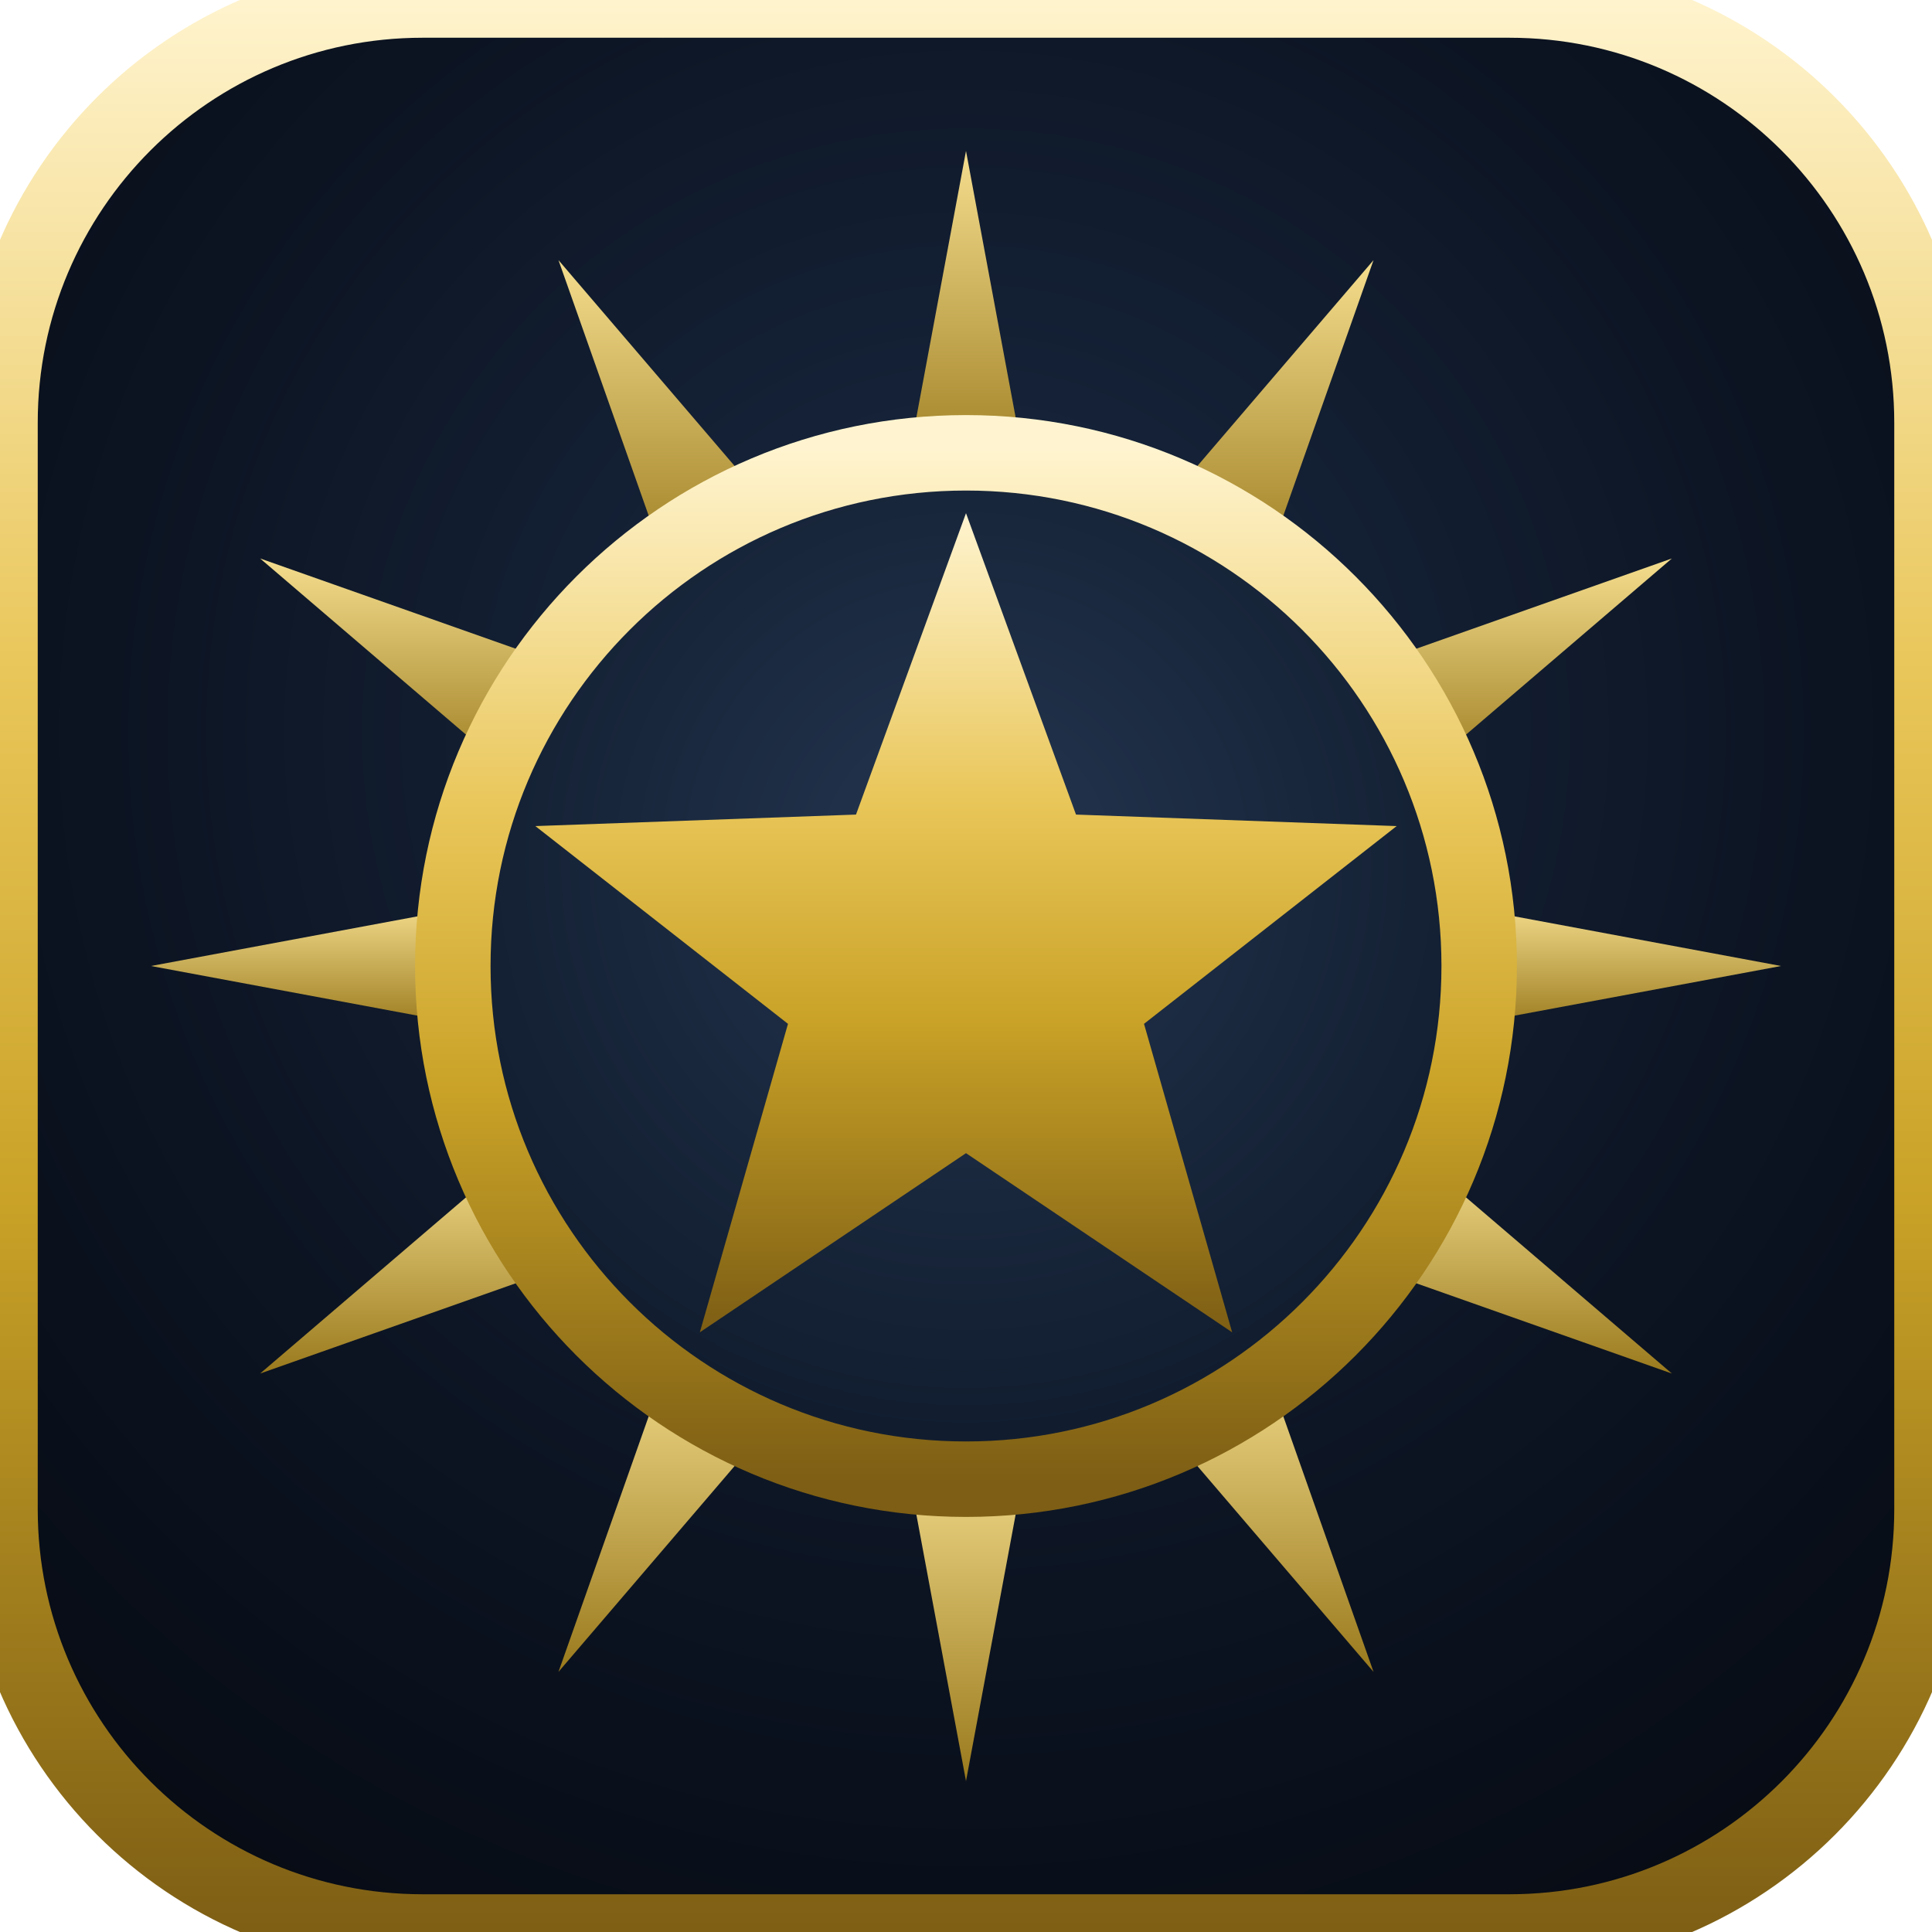
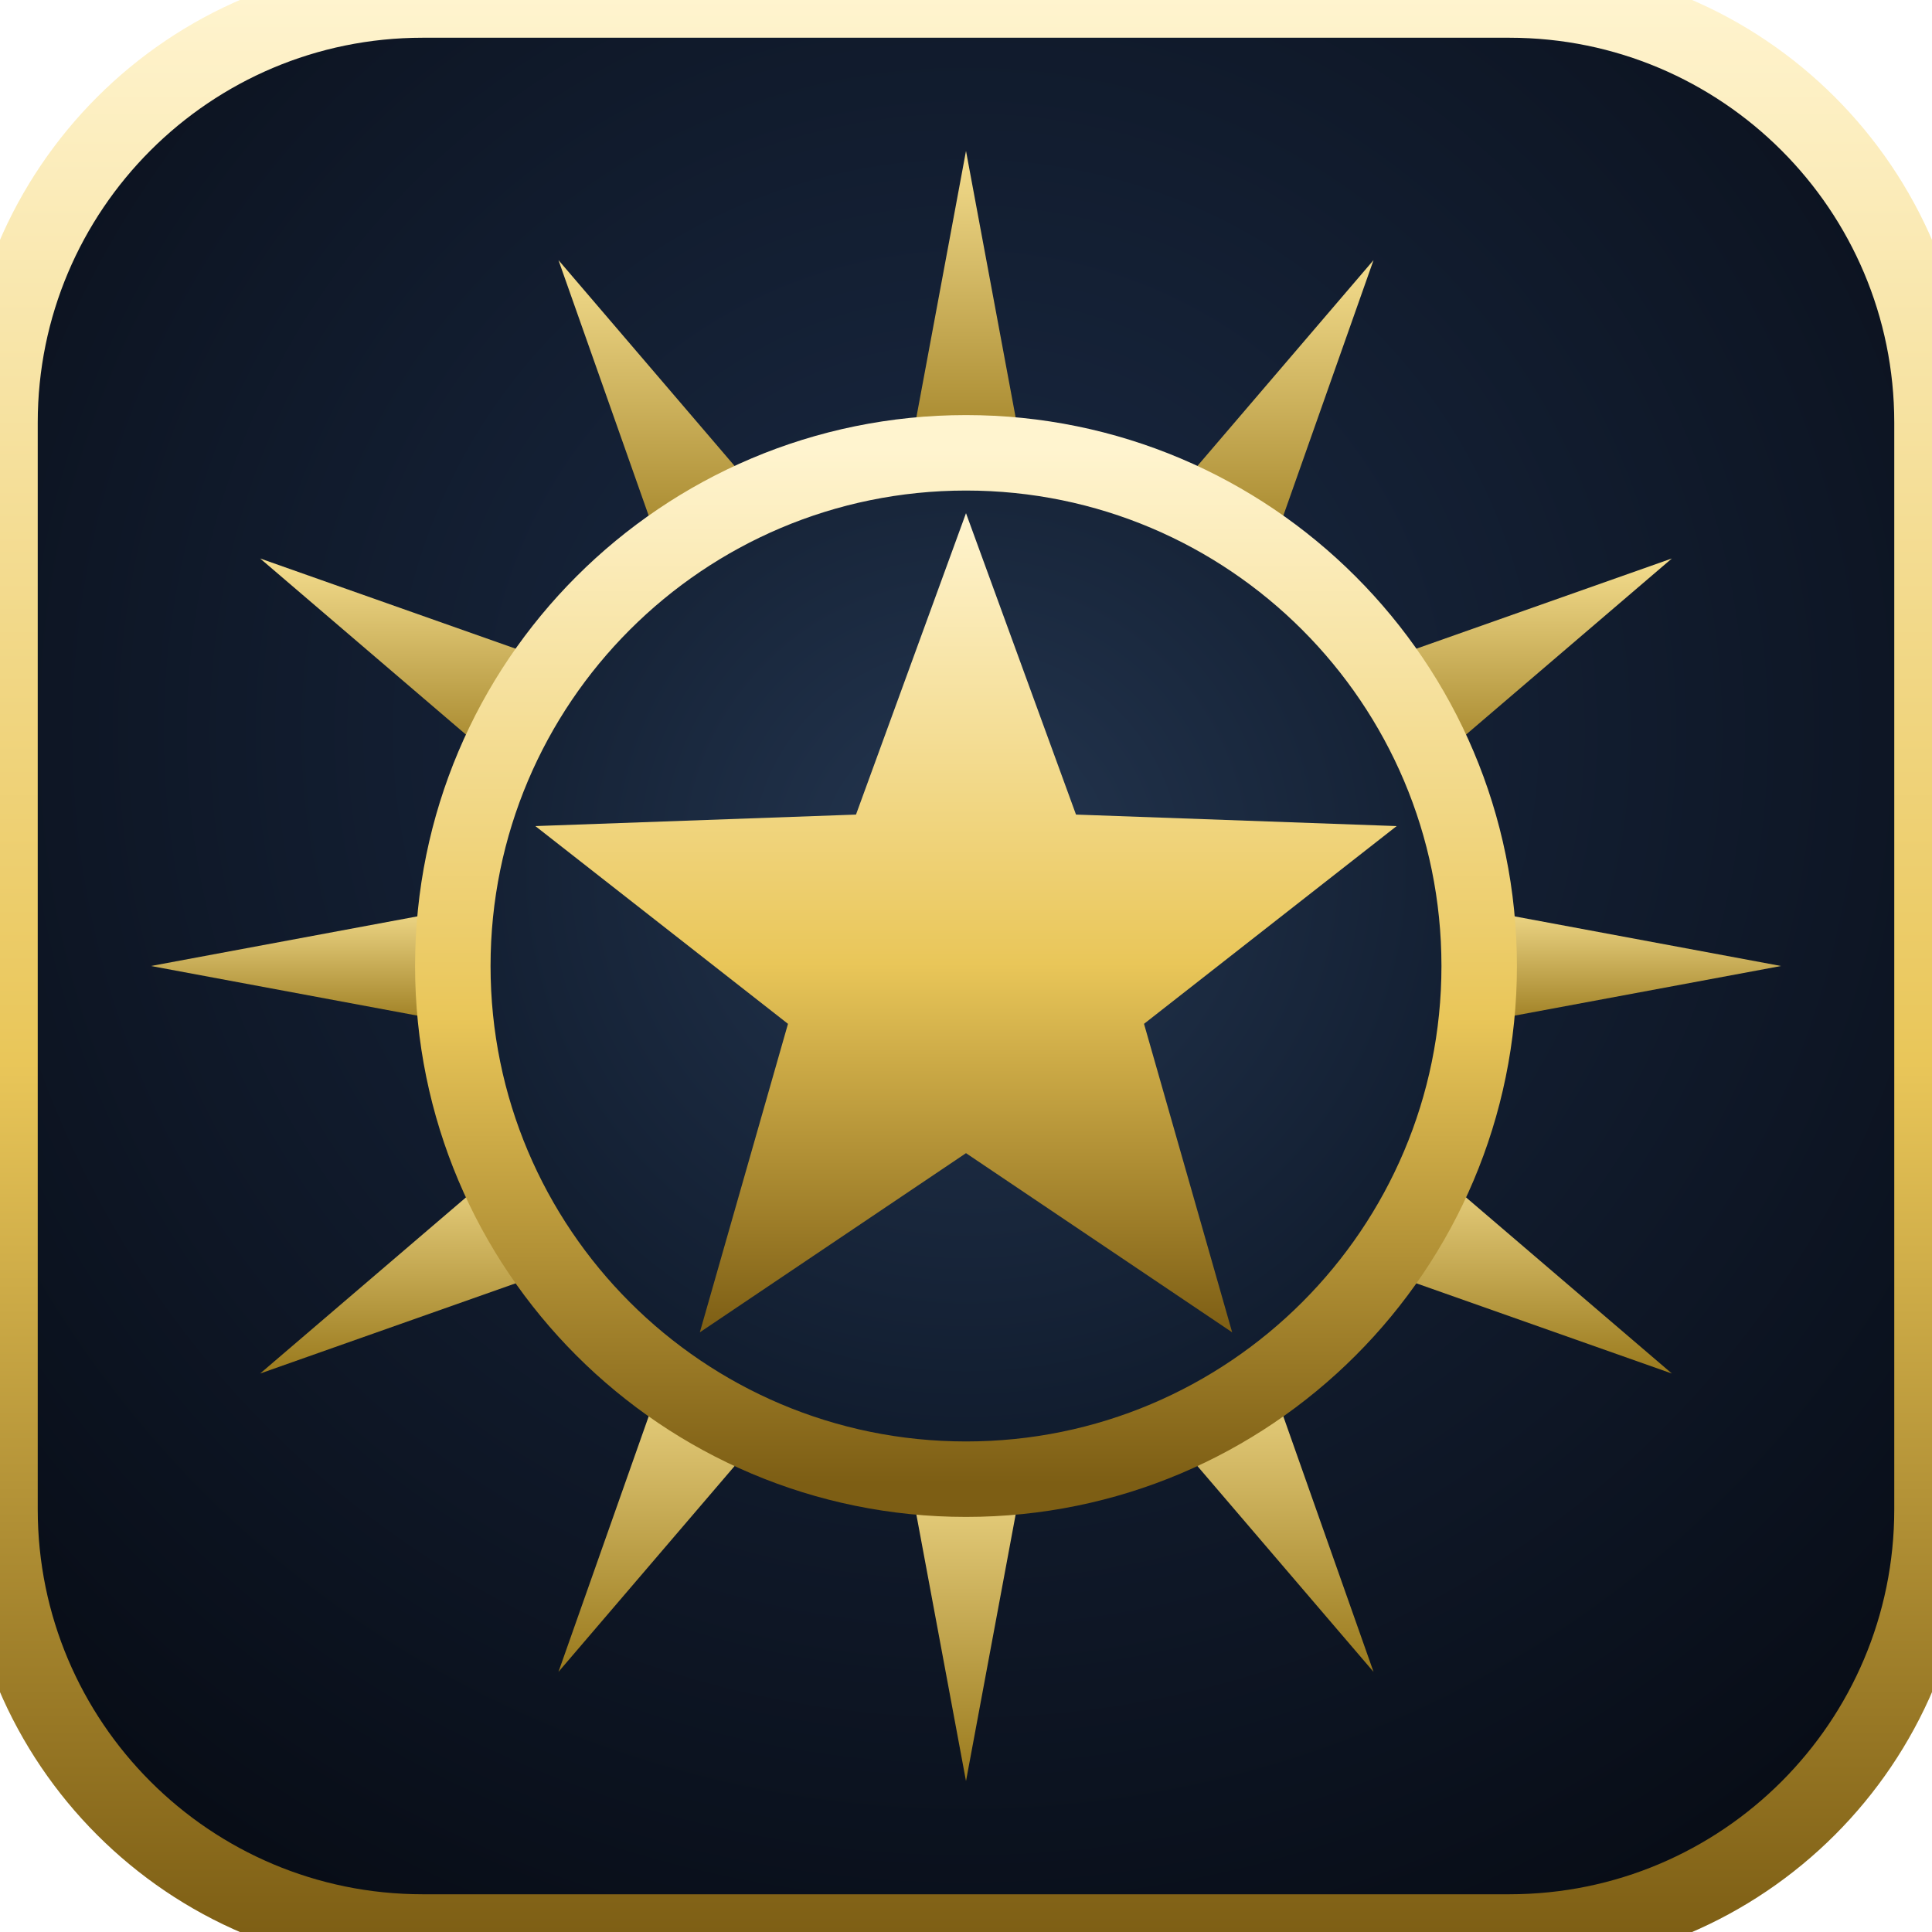
<svg xmlns="http://www.w3.org/2000/svg" width="64" height="64" viewBox="0 0 64 64">
  <defs>
    <radialGradient id="bg" cx="50%" cy="38%" r="80%">
      <stop offset="0%" stop-color="#1a2a44" />
-       <stop offset="55%" stop-color="#0c1422" />
      <stop offset="100%" stop-color="#05080f" />
    </radialGradient>
-     <radialGradient id="redGlow" cx="50%" cy="50%" r="50%">
-       <stop offset="0%" stop-color="#d9442e" stop-opacity="0.40" />
-       <stop offset="100%" stop-color="#d9442e" stop-opacity="0" />
-     </radialGradient>
-     <radialGradient id="blueGlow" cx="50%" cy="50%" r="50%">
-       <stop offset="0%" stop-color="#2e7bd9" stop-opacity="0.40" />
-       <stop offset="100%" stop-color="#2e7bd9" stop-opacity="0" />
-     </radialGradient>
-     <radialGradient id="vignette" cx="50%" cy="45%" r="72%">
-       <stop offset="60%" stop-color="#000000" stop-opacity="0" />
-       <stop offset="100%" stop-color="#000000" stop-opacity="0.72" />
-     </radialGradient>
-     <linearGradient id="gold" x1="0%" y1="0%" x2="0%" y2="100%">
+     <linearGradient id="g" x1="0" y1="0" x2="0" y2="1">
      <stop offset="0%" stop-color="#fff4cf" />
-       <stop offset="35%" stop-color="#e9c659" />
-       <stop offset="62%" stop-color="#c9a227" />
+       <stop offset="55%" stop-color="#e9c659" />
      <stop offset="100%" stop-color="#7d5e14" />
    </linearGradient>
-     <linearGradient id="goldRay" x1="0%" y1="0%" x2="0%" y2="100%">
+     <linearGradient id="gr" x1="0" y1="0" x2="0" y2="1">
      <stop offset="0%" stop-color="#f4dd8e" />
      <stop offset="100%" stop-color="#9a7a1d" />
    </linearGradient>
-     <radialGradient id="roundel" cx="50%" cy="40%" r="70%">
+     <radialGradient id="ro" cx="50%" cy="40%" r="70%">
      <stop offset="0%" stop-color="#243650" />
      <stop offset="100%" stop-color="#0c1626" />
    </radialGradient>
-     <linearGradient id="ribbon" x1="0%" y1="0%" x2="0%" y2="100%">
-       <stop offset="0%" stop-color="#c0392b" />
-       <stop offset="100%" stop-color="#7d1f16" />
-     </linearGradient>
  </defs>
  <rect width="64" height="64" rx="14" fill="url(#bg)" />
-   <rect width="64" height="64" rx="14" fill="none" stroke="url(#gold)" stroke-width="2.5" />
-   <polygon points="47.865,29.926 59,32 47.865,34.074" fill="url(#goldRay)" />
-   <polygon points="46.777,38.136 55.383,45.5 44.702,41.729" fill="url(#goldRay)" />
-   <polygon points="41.729,44.702 45.5,55.383 38.136,46.777" fill="url(#goldRay)" />
-   <polygon points="34.074,47.865 32,59 29.926,47.865" fill="url(#goldRay)" />
-   <polygon points="25.864,46.777 18.5,55.383 22.271,44.702" fill="url(#goldRay)" />
-   <polygon points="19.298,41.729 8.617,45.5 17.223,38.136" fill="url(#goldRay)" />
-   <polygon points="16.135,34.074 5,32 16.135,29.926" fill="url(#goldRay)" />
-   <polygon points="17.223,25.864 8.617,18.5 19.298,22.271" fill="url(#goldRay)" />
-   <polygon points="22.271,19.298 18.5,8.617 25.864,17.223" fill="url(#goldRay)" />
-   <polygon points="29.926,16.135 32,5 34.074,16.135" fill="url(#goldRay)" />
-   <polygon points="38.136,17.223 45.5,8.617 41.729,19.298" fill="url(#goldRay)" />
-   <polygon points="44.702,22.271 55.383,18.5 46.777,25.864" fill="url(#goldRay)" />
-   <circle cx="32" cy="32" r="17" fill="url(#roundel)" stroke="url(#gold)" stroke-width="2.5" />
-   <polygon points="32,17 35.644,26.984 46.266,27.365 37.897,33.916 40.817,44.135 32,38.2 23.183,44.135 26.103,33.916 17.734,27.365 28.356,26.984" fill="url(#gold)" />
+   <rect width="64" height="64" rx="14" fill="none" stroke="url(#g)" stroke-width="2.5" />
+   <polygon points="47.865,29.926 59,32 47.865,34.074" fill="url(#gr)" />
+   <polygon points="46.777,38.136 55.383,45.5 44.702,41.729" fill="url(#gr)" />
+   <polygon points="41.729,44.702 45.5,55.383 38.136,46.777" fill="url(#gr)" />
+   <polygon points="34.074,47.865 32,59 29.926,47.865" fill="url(#gr)" />
+   <polygon points="25.864,46.777 18.5,55.383 22.271,44.702" fill="url(#gr)" />
+   <polygon points="19.298,41.729 8.617,45.5 17.223,38.136" fill="url(#gr)" />
+   <polygon points="16.135,34.074 5,32 16.135,29.926" fill="url(#gr)" />
+   <polygon points="17.223,25.864 8.617,18.5 19.298,22.271" fill="url(#gr)" />
+   <polygon points="22.271,19.298 18.5,8.617 25.864,17.223" fill="url(#gr)" />
+   <polygon points="29.926,16.135 32,5 34.074,16.135" fill="url(#gr)" />
+   <polygon points="38.136,17.223 45.5,8.617 41.729,19.298" fill="url(#gr)" />
+   <polygon points="44.702,22.271 55.383,18.5 46.777,25.864" fill="url(#gr)" />
+   <circle cx="32" cy="32" r="17" fill="url(#ro)" stroke="url(#g)" stroke-width="2.5" />
+   <polygon points="32,17 35.644,26.984 46.266,27.365 37.897,33.916 40.817,44.135 32,38.2 23.183,44.135 26.103,33.916 17.734,27.365 28.356,26.984" fill="url(#g)" />
</svg>
